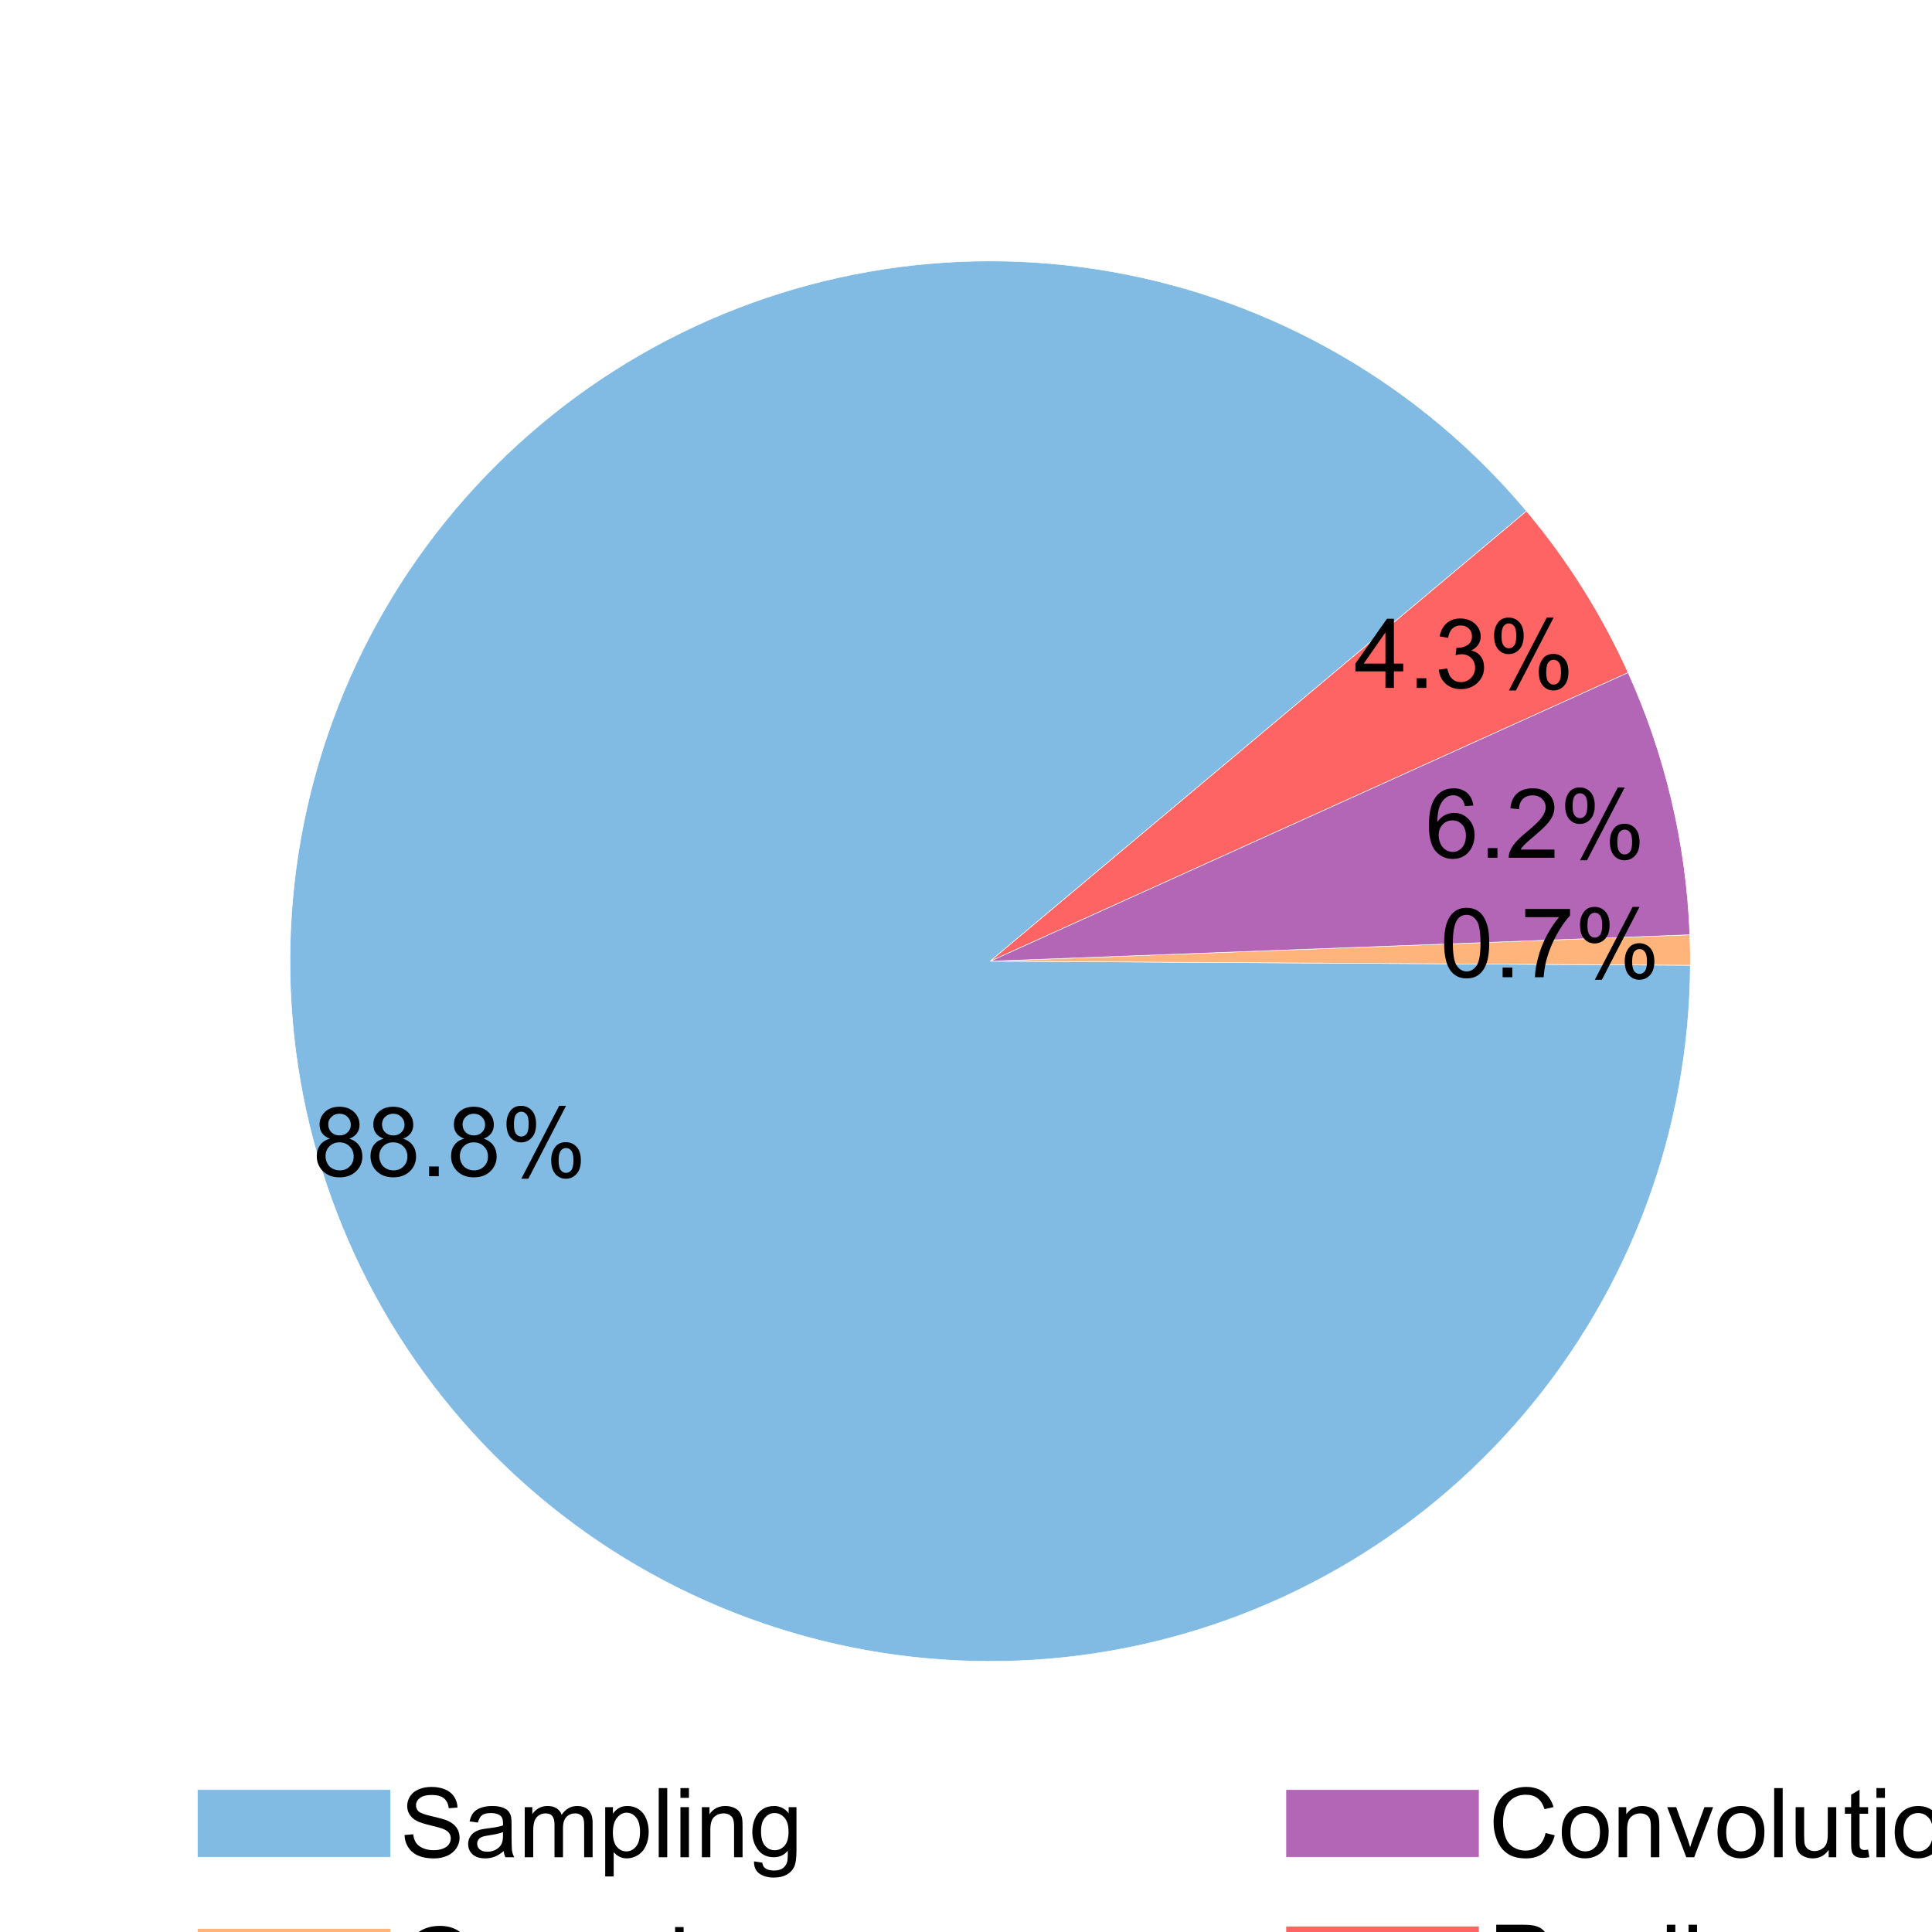
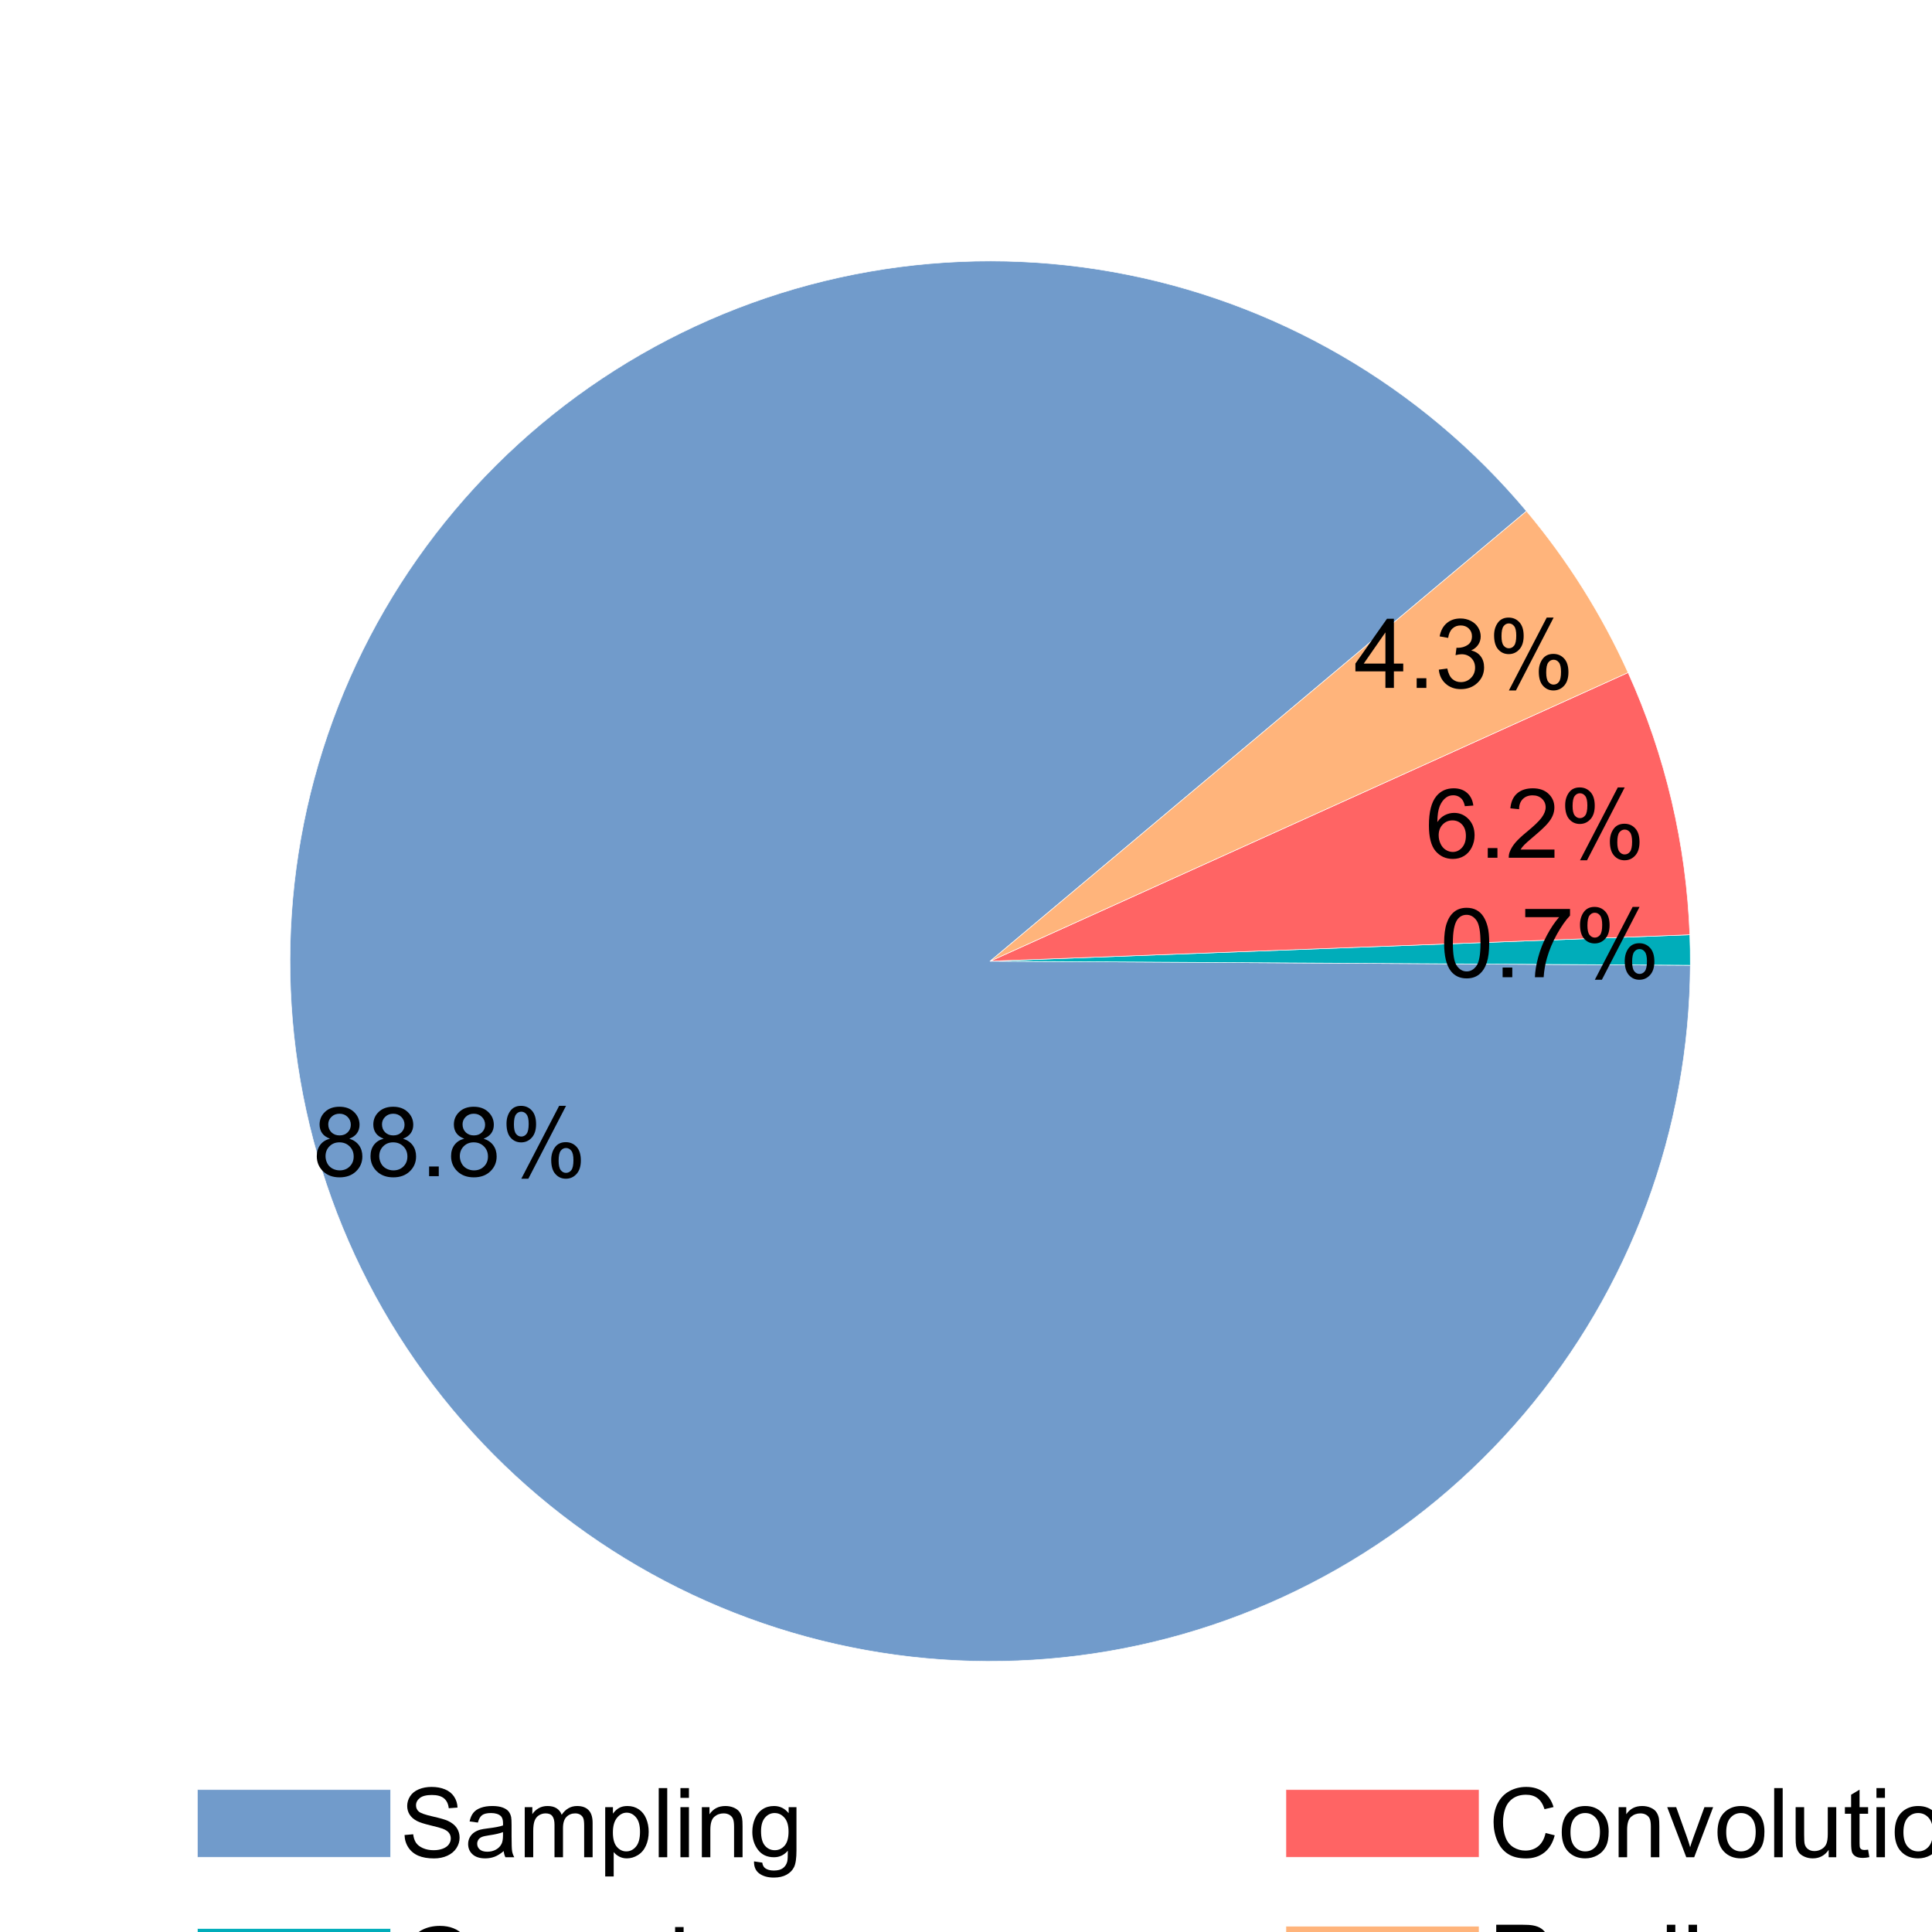
<svg xmlns="http://www.w3.org/2000/svg" xmlns:xlink="http://www.w3.org/1999/xlink" height="360pt" version="1.1" viewBox="0 0 360 360" width="360pt">
  <defs>
    <style type="text/css">
*{stroke-linecap:butt;stroke-linejoin:round;}
  </style>
  </defs>
  <g id="figure_1">
    <g id="patch_1">
      <path d="M 0 360  L 360 360  L 360 0  L 0 0  z " style="fill:#ffffff;" />
    </g>
    <g id="axes_1">
      <g id="patch_2">
-         <path d="M 284.441 95.239  C 274.669 83.594 262.936 73.745 249.773 66.139  C 236.61 58.533 222.219 53.286 207.249 50.635  C 192.279 47.984 176.961 47.97 161.987 50.593  C 147.012 53.217 132.611 58.437 119.434 66.019  C 106.257 73.601 94.506 83.428 84.713 95.056  C 74.919 106.684 67.233 119.935 62.002 134.209  C 56.771 148.483 54.075 163.563 54.036 178.765  C 53.997 193.968 56.616 209.061 61.774 223.361  C 66.931 237.662 74.549 250.952 84.283 262.63  C 94.016 274.308 105.716 284.196 118.854 291.845  C 131.992 299.495 146.366 304.789 161.327 307.49  C 176.288 310.19 191.606 310.254 206.589 307.68  C 221.572 305.106 235.991 299.933 249.193 292.395  C 262.395 284.856 274.178 275.068 284.009 263.473  C 293.841 251.877 301.571 238.652 306.849 224.395  C 312.127 210.138 314.873 195.068 314.962 179.865  L 184.5 179.1  L 284.441 95.239  z " style="fill:#81bae2;stroke:#ffffff;stroke-linejoin:miter;stroke-width:0.1;" />
+         <path d="M 284.441 95.239  C 274.669 83.594 262.936 73.745 249.773 66.139  C 236.61 58.533 222.219 53.286 207.249 50.635  C 192.279 47.984 176.961 47.97 161.987 50.593  C 147.012 53.217 132.611 58.437 119.434 66.019  C 106.257 73.601 94.506 83.428 84.713 95.056  C 74.919 106.684 67.233 119.935 62.002 134.209  C 56.771 148.483 54.075 163.563 54.036 178.765  C 53.997 193.968 56.616 209.061 61.774 223.361  C 66.931 237.662 74.549 250.952 84.283 262.63  C 94.016 274.308 105.716 284.196 118.854 291.845  C 131.992 299.495 146.366 304.789 161.327 307.49  C 176.288 310.19 191.606 310.254 206.589 307.68  C 221.572 305.106 235.991 299.933 249.193 292.395  C 262.395 284.856 274.178 275.068 284.009 263.473  C 293.841 251.877 301.571 238.652 306.849 224.395  C 312.127 210.138 314.873 195.068 314.962 179.865  L 184.5 179.1  L 284.441 95.239  z " style="fill:#719bcb;stroke:#ffffff;stroke-linejoin:miter;stroke-width:0.1;" />
      </g>
      <g id="patch_3">
-         <path d="M 314.962 179.865  C 314.967 178.918 314.963 177.97 314.947 177.022  C 314.932 176.075 314.907 175.127 314.871 174.18  L 184.5 179.1  L 314.962 179.865  z " style="fill:#ffb47b;stroke:#ffffff;stroke-linejoin:miter;stroke-width:0.1;" />
+         <path d="M 314.962 179.865  C 314.967 178.918 314.963 177.97 314.947 177.022  C 314.932 176.075 314.907 175.127 314.871 174.18  L 184.5 179.1  L 314.962 179.865  z " style="fill:#00adba;stroke:#ffffff;stroke-linejoin:miter;stroke-width:0.1;" />
      </g>
      <g id="patch_4">
-         <path d="M 314.871 174.18  C 314.554 165.762 313.421 157.394 311.49 149.193  C 309.559 140.993 306.838 132.999 303.365 125.324  L 184.5 179.1  L 314.871 174.18  z " style="fill:#b466b6;stroke:#ffffff;stroke-linejoin:miter;stroke-width:0.1;" />
+         <path d="M 314.871 174.18  C 314.554 165.762 313.421 157.394 311.49 149.193  C 309.559 140.993 306.838 132.999 303.365 125.324  L 184.5 179.1  L 314.871 174.18  z " style="fill:#ff6464;stroke:#ffffff;stroke-linejoin:miter;stroke-width:0.1;" />
      </g>
      <g id="patch_5">
-         <path d="M 303.365 125.324  C 300.915 119.908 298.098 114.666 294.933 109.634  C 291.767 104.602 288.262 99.793 284.441 95.239  L 184.5 179.1  L 303.365 125.324  z " style="fill:#ff6464;stroke:#ffffff;stroke-linejoin:miter;stroke-width:0.1;" />
+         <path d="M 303.365 125.324  C 300.915 119.908 298.098 114.666 294.933 109.634  C 291.767 104.602 288.262 99.793 284.441 95.239  L 184.5 179.1  L 303.365 125.324  z " style="fill:#ffb47b;stroke:#ffffff;stroke-linejoin:miter;stroke-width:0.1;" />
      </g>
      <g id="matplotlib.axis_1" />
      <g id="matplotlib.axis_2" />
      <g id="legend_1">
        <g id="patch_6">
-           <path d="M 36.774 346.07  L 72.774 346.07  L 72.774 333.47  L 36.774 333.47  z " style="fill:#81bae2;stroke:#ffffff;stroke-linejoin:miter;stroke-width:0.1;" />
+           <path d="M 36.774 346.07  L 72.774 346.07  L 72.774 333.47  L 36.774 333.47  z " style="fill:#719bcb;stroke:#ffffff;stroke-linejoin:miter;stroke-width:0.1;" />
        </g>
        <g id="text_1">
          <defs>
            <path d="M 4.5 23  L 13.422 23.781  Q 14.062 18.406 16.375 14.969  Q 18.703 11.531 23.578 9.406  Q 28.469 7.281 34.578 7.281  Q 39.984 7.281 44.141 8.891  Q 48.297 10.5 50.312 13.297  Q 52.344 16.109 52.344 19.438  Q 52.344 22.797 50.391 25.312  Q 48.438 27.828 43.953 29.547  Q 41.062 30.672 31.203 33.031  Q 21.344 35.406 17.391 37.5  Q 12.25 40.188 9.734 44.156  Q 7.234 48.141 7.234 53.078  Q 7.234 58.5 10.297 63.203  Q 13.375 67.922 19.281 70.359  Q 25.203 72.797 32.422 72.797  Q 40.375 72.797 46.453 70.234  Q 52.547 67.672 55.812 62.688  Q 59.078 57.719 59.328 51.422  L 50.25 50.734  Q 49.516 57.516 45.281 60.984  Q 41.062 64.453 32.812 64.453  Q 24.219 64.453 20.281 61.297  Q 16.359 58.156 16.359 53.719  Q 16.359 49.859 19.141 47.359  Q 21.875 44.875 33.422 42.266  Q 44.969 39.656 49.266 37.703  Q 55.516 34.812 58.484 30.391  Q 61.469 25.984 61.469 20.219  Q 61.469 14.5 58.203 9.438  Q 54.938 4.391 48.797 1.578  Q 42.672 -1.219 35.016 -1.219  Q 25.297 -1.219 18.719 1.609  Q 12.156 4.438 8.422 10.125  Q 4.688 15.828 4.5 23  z " id="ArialMT-83" />
            <path d="M 40.438 6.391  Q 35.547 2.25 31.031 0.531  Q 26.516 -1.172 21.344 -1.172  Q 12.797 -1.172 8.203 3  Q 3.609 7.172 3.609 13.672  Q 3.609 17.484 5.344 20.625  Q 7.078 23.781 9.891 25.688  Q 12.703 27.594 16.219 28.562  Q 18.797 29.25 24.031 29.891  Q 34.672 31.156 39.703 32.906  Q 39.75 34.719 39.75 35.203  Q 39.75 40.578 37.25 42.781  Q 33.891 45.75 27.25 45.75  Q 21.047 45.75 18.094 43.578  Q 15.141 41.406 13.719 35.891  L 5.125 37.062  Q 6.297 42.578 8.984 45.969  Q 11.672 49.359 16.75 51.188  Q 21.828 53.031 28.516 53.031  Q 35.156 53.031 39.297 51.469  Q 43.453 49.906 45.406 47.531  Q 47.359 45.172 48.141 41.547  Q 48.578 39.312 48.578 33.453  L 48.578 21.734  Q 48.578 9.469 49.141 6.219  Q 49.703 2.984 51.375 0  L 42.188 0  Q 40.828 2.734 40.438 6.391  z M 39.703 26.031  Q 34.906 24.078 25.344 22.703  Q 19.922 21.922 17.672 20.938  Q 15.438 19.969 14.203 18.094  Q 12.984 16.219 12.984 13.922  Q 12.984 10.406 15.641 8.062  Q 18.312 5.719 23.438 5.719  Q 28.516 5.719 32.469 7.938  Q 36.422 10.156 38.281 14.016  Q 39.703 17 39.703 22.797  z " id="ArialMT-97" />
            <path d="M 6.594 0  L 6.594 51.859  L 14.453 51.859  L 14.453 44.578  Q 16.891 48.391 20.938 50.703  Q 25 53.031 30.172 53.031  Q 35.938 53.031 39.625 50.641  Q 43.312 48.25 44.828 43.953  Q 50.984 53.031 60.844 53.031  Q 68.562 53.031 72.703 48.75  Q 76.859 44.484 76.859 35.594  L 76.859 0  L 68.109 0  L 68.109 32.672  Q 68.109 37.938 67.25 40.25  Q 66.406 42.578 64.156 43.984  Q 61.922 45.406 58.891 45.406  Q 53.422 45.406 49.797 41.766  Q 46.188 38.141 46.188 30.125  L 46.188 0  L 37.406 0  L 37.406 33.688  Q 37.406 39.547 35.25 42.469  Q 33.109 45.406 28.219 45.406  Q 24.516 45.406 21.359 43.453  Q 18.219 41.5 16.797 37.734  Q 15.375 33.984 15.375 26.906  L 15.375 0  z " id="ArialMT-109" />
            <path d="M 6.594 -19.875  L 6.594 51.859  L 14.594 51.859  L 14.594 45.125  Q 17.438 49.078 21 51.047  Q 24.562 53.031 29.641 53.031  Q 36.281 53.031 41.359 49.609  Q 46.438 46.188 49.016 39.953  Q 51.609 33.734 51.609 26.312  Q 51.609 18.359 48.75 11.984  Q 45.906 5.609 40.453 2.219  Q 35.016 -1.172 29 -1.172  Q 24.609 -1.172 21.109 0.688  Q 17.625 2.547 15.375 5.375  L 15.375 -19.875  z M 14.547 25.641  Q 14.547 15.625 18.594 10.844  Q 22.656 6.062 28.422 6.062  Q 34.281 6.062 38.453 11.016  Q 42.625 15.969 42.625 26.375  Q 42.625 36.281 38.547 41.203  Q 34.469 46.141 28.812 46.141  Q 23.188 46.141 18.859 40.891  Q 14.547 35.641 14.547 25.641  z " id="ArialMT-112" />
            <path d="M 6.391 0  L 6.391 71.578  L 15.188 71.578  L 15.188 0  z " id="ArialMT-108" />
            <path d="M 6.641 61.469  L 6.641 71.578  L 15.438 71.578  L 15.438 61.469  z M 6.641 0  L 6.641 51.859  L 15.438 51.859  L 15.438 0  z " id="ArialMT-105" />
            <path d="M 6.594 0  L 6.594 51.859  L 14.5 51.859  L 14.5 44.484  Q 20.219 53.031 31 53.031  Q 35.688 53.031 39.625 51.344  Q 43.562 49.656 45.516 46.922  Q 47.469 44.188 48.25 40.438  Q 48.734 37.984 48.734 31.891  L 48.734 0  L 39.938 0  L 39.938 31.547  Q 39.938 36.922 38.906 39.578  Q 37.891 42.234 35.281 43.812  Q 32.672 45.406 29.156 45.406  Q 23.531 45.406 19.453 41.844  Q 15.375 38.281 15.375 28.328  L 15.375 0  z " id="ArialMT-110" />
            <path d="M 4.984 -4.297  L 13.531 -5.562  Q 14.062 -9.516 16.5 -11.328  Q 19.781 -13.766 25.438 -13.766  Q 31.547 -13.766 34.859 -11.328  Q 38.188 -8.891 39.359 -4.5  Q 40.047 -1.812 39.984 6.781  Q 34.234 0 25.641 0  Q 14.938 0 9.078 7.719  Q 3.219 15.438 3.219 26.219  Q 3.219 33.641 5.906 39.906  Q 8.594 46.188 13.688 49.609  Q 18.797 53.031 25.688 53.031  Q 34.859 53.031 40.828 45.609  L 40.828 51.859  L 48.922 51.859  L 48.922 7.031  Q 48.922 -5.078 46.453 -10.125  Q 44 -15.188 38.641 -18.109  Q 33.297 -21.047 25.484 -21.047  Q 16.219 -21.047 10.5 -16.875  Q 4.781 -12.703 4.984 -4.297  z M 12.25 26.859  Q 12.25 16.656 16.297 11.969  Q 20.359 7.281 26.469 7.281  Q 32.516 7.281 36.609 11.938  Q 40.719 16.609 40.719 26.562  Q 40.719 36.078 36.5 40.906  Q 32.281 45.75 26.312 45.75  Q 20.453 45.75 16.344 40.984  Q 12.25 36.234 12.25 26.859  z " id="ArialMT-103" />
          </defs>
          <g transform="translate(74.574 346.0697)scale(0.18 -0.18)">
            <use xlink:href="#ArialMT-83" />
            <use x="66.699" xlink:href="#ArialMT-97" />
            <use x="122.314" xlink:href="#ArialMT-109" />
            <use x="205.615" xlink:href="#ArialMT-112" />
            <use x="261.23" xlink:href="#ArialMT-108" />
            <use x="283.447" xlink:href="#ArialMT-105" />
            <use x="305.664" xlink:href="#ArialMT-110" />
            <use x="361.279" xlink:href="#ArialMT-103" />
          </g>
        </g>
        <g id="patch_7">
-           <path d="M 36.774 371.962  L 72.774 371.962  L 72.774 359.362  L 36.774 359.362  z " style="fill:#ffb47b;stroke:#ffffff;stroke-linejoin:miter;stroke-width:0.1;" />
+           <path d="M 36.774 371.962  L 72.774 371.962  L 72.774 359.362  L 36.774 359.362  z " style="fill:#00adba;stroke:#ffffff;stroke-linejoin:miter;stroke-width:0.1;" />
        </g>
        <g id="text_2">
          <defs>
            <path d="M 41.219 28.078  L 41.219 36.469  L 71.531 36.531  L 71.531 9.969  Q 64.547 4.391 57.125 1.578  Q 49.703 -1.219 41.891 -1.219  Q 31.344 -1.219 22.719 3.297  Q 14.109 7.812 9.719 16.359  Q 5.328 24.906 5.328 35.453  Q 5.328 45.906 9.688 54.953  Q 14.062 64.016 22.266 68.406  Q 30.469 72.797 41.156 72.797  Q 48.922 72.797 55.188 70.281  Q 61.469 67.781 65.031 63.281  Q 68.609 58.797 70.453 51.562  L 61.922 49.219  Q 60.297 54.688 57.906 57.812  Q 55.516 60.938 51.062 62.812  Q 46.625 64.703 41.219 64.703  Q 34.719 64.703 29.984 62.719  Q 25.25 60.75 22.344 57.516  Q 19.438 54.297 17.828 50.438  Q 15.094 43.797 15.094 36.031  Q 15.094 26.469 18.391 20.016  Q 21.688 13.578 27.984 10.453  Q 34.281 7.328 41.359 7.328  Q 47.516 7.328 53.375 9.688  Q 59.234 12.062 62.25 14.75  L 62.25 28.078  z " id="ArialMT-71" />
            <path d="M 6.5 0  L 6.5 51.859  L 14.406 51.859  L 14.406 44  Q 17.438 49.516 20 51.266  Q 22.562 53.031 25.641 53.031  Q 30.078 53.031 34.672 50.203  L 31.641 42.047  Q 28.422 43.953 25.203 43.953  Q 22.312 43.953 20.016 42.219  Q 17.719 40.484 16.75 37.406  Q 15.281 32.719 15.281 27.156  L 15.281 0  z " id="ArialMT-114" />
            <path d="M 3.328 25.922  Q 3.328 40.328 11.328 47.266  Q 18.016 53.031 27.641 53.031  Q 38.328 53.031 45.109 46.016  Q 51.906 39.016 51.906 26.656  Q 51.906 16.656 48.906 10.906  Q 45.906 5.172 40.156 2  Q 34.422 -1.172 27.641 -1.172  Q 16.75 -1.172 10.031 5.812  Q 3.328 12.797 3.328 25.922  z M 12.359 25.922  Q 12.359 15.969 16.703 11.016  Q 21.047 6.062 27.641 6.062  Q 34.188 6.062 38.531 11.031  Q 42.875 16.016 42.875 26.219  Q 42.875 35.844 38.5 40.797  Q 34.125 45.75 27.641 45.75  Q 21.047 45.75 16.703 40.812  Q 12.359 35.891 12.359 25.922  z " id="ArialMT-111" />
            <path d="M 40.578 0  L 40.578 7.625  Q 34.516 -1.172 24.125 -1.172  Q 19.531 -1.172 15.547 0.578  Q 11.578 2.344 9.641 5  Q 7.719 7.672 6.938 11.531  Q 6.391 14.109 6.391 19.734  L 6.391 51.859  L 15.188 51.859  L 15.188 23.094  Q 15.188 16.219 15.719 13.812  Q 16.547 10.359 19.234 8.375  Q 21.922 6.391 25.875 6.391  Q 29.828 6.391 33.297 8.422  Q 36.766 10.453 38.203 13.938  Q 39.656 17.438 39.656 24.078  L 39.656 51.859  L 48.438 51.859  L 48.438 0  z " id="ArialMT-117" />
          </defs>
          <g transform="translate(74.574 371.9616)scale(0.18 -0.18)">
            <use xlink:href="#ArialMT-71" />
            <use x="77.783" xlink:href="#ArialMT-114" />
            <use x="111.084" xlink:href="#ArialMT-111" />
            <use x="166.699" xlink:href="#ArialMT-117" />
            <use x="222.314" xlink:href="#ArialMT-112" />
            <use x="277.93" xlink:href="#ArialMT-105" />
            <use x="300.146" xlink:href="#ArialMT-110" />
            <use x="355.762" xlink:href="#ArialMT-103" />
          </g>
        </g>
        <g id="patch_8">
-           <path d="M 239.612 346.07  L 275.611 346.07  L 275.611 333.47  L 239.612 333.47  z " style="fill:#b466b6;stroke:#ffffff;stroke-linejoin:miter;stroke-width:0.1;" />
+           <path d="M 239.612 346.07  L 275.611 346.07  L 275.611 333.47  L 239.612 333.47  z " style="fill:#ff6464;stroke:#ffffff;stroke-linejoin:miter;stroke-width:0.1;" />
        </g>
        <g id="text_3">
          <defs>
            <path d="M 58.797 25.094  L 68.266 22.703  Q 65.281 11.031 57.547 4.906  Q 49.812 -1.219 38.625 -1.219  Q 27.047 -1.219 19.797 3.484  Q 12.547 8.203 8.766 17.141  Q 4.984 26.078 4.984 36.328  Q 4.984 47.516 9.25 55.828  Q 13.531 64.156 21.406 68.469  Q 29.297 72.797 38.766 72.797  Q 49.516 72.797 56.828 67.328  Q 64.156 61.859 67.047 51.953  L 57.719 49.75  Q 55.219 57.562 50.484 61.125  Q 45.75 64.703 38.578 64.703  Q 30.328 64.703 24.781 60.734  Q 19.234 56.781 16.984 50.109  Q 14.75 43.453 14.75 36.375  Q 14.75 27.25 17.406 20.438  Q 20.062 13.625 25.672 10.25  Q 31.297 6.891 37.844 6.891  Q 45.797 6.891 51.312 11.469  Q 56.844 16.062 58.797 25.094  z " id="ArialMT-67" />
            <path d="M 21 0  L 1.266 51.859  L 10.547 51.859  L 21.688 20.797  Q 23.484 15.766 25 10.359  Q 26.172 14.453 28.266 20.219  L 39.797 51.859  L 48.828 51.859  L 29.203 0  z " id="ArialMT-118" />
            <path d="M 25.781 7.859  L 27.047 0.094  Q 23.344 -0.688 20.406 -0.688  Q 15.625 -0.688 12.984 0.828  Q 10.359 2.344 9.281 4.812  Q 8.203 7.281 8.203 15.188  L 8.203 45.016  L 1.766 45.016  L 1.766 51.859  L 8.203 51.859  L 8.203 64.703  L 16.938 69.969  L 16.938 51.859  L 25.781 51.859  L 25.781 45.016  L 16.938 45.016  L 16.938 14.703  Q 16.938 10.938 17.406 9.859  Q 17.875 8.797 18.922 8.156  Q 19.969 7.516 21.922 7.516  Q 23.391 7.516 25.781 7.859  z " id="ArialMT-116" />
          </defs>
          <g transform="translate(277.4115 346.0697)scale(0.18 -0.18)">
            <use xlink:href="#ArialMT-67" />
            <use x="72.217" xlink:href="#ArialMT-111" />
            <use x="127.832" xlink:href="#ArialMT-110" />
            <use x="183.447" xlink:href="#ArialMT-118" />
            <use x="233.447" xlink:href="#ArialMT-111" />
            <use x="289.062" xlink:href="#ArialMT-108" />
            <use x="311.279" xlink:href="#ArialMT-117" />
            <use x="366.895" xlink:href="#ArialMT-116" />
            <use x="394.678" xlink:href="#ArialMT-105" />
            <use x="416.895" xlink:href="#ArialMT-111" />
            <use x="472.51" xlink:href="#ArialMT-110" />
          </g>
        </g>
        <g id="patch_9">
-           <path d="M 239.612 371.531  L 275.611 371.531  L 275.611 358.931  L 239.612 358.931  z " style="fill:#ff6464;stroke:#ffffff;stroke-linejoin:miter;stroke-width:0.1;" />
+           <path d="M 239.612 371.531  L 275.611 371.531  L 275.611 358.931  L 239.612 358.931  z " style="fill:#ffb47b;stroke:#ffffff;stroke-linejoin:miter;stroke-width:0.1;" />
        </g>
        <g id="text_4">
          <defs>
            <path d="M 7.719 0  L 7.719 71.578  L 34.719 71.578  Q 41.844 71.578 45.609 70.906  Q 50.875 70.016 54.438 67.547  Q 58.016 65.094 60.188 60.641  Q 62.359 56.203 62.359 50.875  Q 62.359 41.75 56.547 35.422  Q 50.734 29.109 35.547 29.109  L 17.188 29.109  L 17.188 0  z M 17.188 37.547  L 35.688 37.547  Q 44.875 37.547 48.734 40.969  Q 52.594 44.391 52.594 50.594  Q 52.594 55.078 50.312 58.266  Q 48.047 61.469 44.344 62.5  Q 41.938 63.141 35.5 63.141  L 17.188 63.141  z " id="ArialMT-80" />
          </defs>
          <g transform="translate(277.4115 371.5312)scale(0.18 -0.18)">
            <use xlink:href="#ArialMT-80" />
            <use x="66.699" xlink:href="#ArialMT-111" />
            <use x="122.314" xlink:href="#ArialMT-111" />
            <use x="177.93" xlink:href="#ArialMT-108" />
            <use x="200.146" xlink:href="#ArialMT-105" />
            <use x="222.363" xlink:href="#ArialMT-110" />
            <use x="277.979" xlink:href="#ArialMT-103" />
          </g>
        </g>
      </g>
      <g id="text_5">
        <defs>
          <path d="M 17.672 38.812  Q 12.203 40.828 9.562 44.531  Q 6.938 48.25 6.938 53.422  Q 6.938 61.234 12.547 66.547  Q 18.172 71.875 27.484 71.875  Q 36.859 71.875 42.578 66.422  Q 48.297 60.984 48.297 53.172  Q 48.297 48.188 45.672 44.5  Q 43.062 40.828 37.75 38.812  Q 44.344 36.672 47.781 31.875  Q 51.219 27.094 51.219 20.453  Q 51.219 11.281 44.719 5.031  Q 38.234 -1.219 27.641 -1.219  Q 17.047 -1.219 10.547 5.047  Q 4.047 11.328 4.047 20.703  Q 4.047 27.688 7.594 32.391  Q 11.141 37.109 17.672 38.812  z M 15.922 53.719  Q 15.922 48.641 19.188 45.406  Q 22.469 42.188 27.688 42.188  Q 32.766 42.188 36.016 45.375  Q 39.266 48.578 39.266 53.219  Q 39.266 58.062 35.906 61.359  Q 32.562 64.656 27.594 64.656  Q 22.562 64.656 19.234 61.422  Q 15.922 58.203 15.922 53.719  z M 13.094 20.656  Q 13.094 16.891 14.875 13.375  Q 16.656 9.859 20.172 7.922  Q 23.688 6 27.734 6  Q 34.031 6 38.125 10.047  Q 42.234 14.109 42.234 20.359  Q 42.234 26.703 38.016 30.859  Q 33.797 35.016 27.438 35.016  Q 21.234 35.016 17.156 30.906  Q 13.094 26.812 13.094 20.656  z " id="ArialMT-56" />
          <path d="M 9.078 0  L 9.078 10.016  L 19.094 10.016  L 19.094 0  z " id="ArialMT-46" />
          <path d="M 5.812 54.391  Q 5.812 62.062 9.672 67.422  Q 13.531 72.797 20.844 72.797  Q 27.594 72.797 32 67.984  Q 36.422 63.188 36.422 53.859  Q 36.422 44.781 31.953 39.875  Q 27.484 34.969 20.953 34.969  Q 14.453 34.969 10.125 39.797  Q 5.812 44.625 5.812 54.391  z M 21.094 66.75  Q 17.828 66.75 15.656 63.906  Q 13.484 61.078 13.484 53.516  Q 13.484 46.625 15.672 43.812  Q 17.875 41.016 21.094 41.016  Q 24.422 41.016 26.594 43.844  Q 28.766 46.688 28.766 54.203  Q 28.766 61.141 26.562 63.938  Q 24.359 66.75 21.094 66.75  z M 21.141 -2.641  L 60.297 72.797  L 67.438 72.797  L 28.422 -2.641  z M 52.094 16.797  Q 52.094 24.516 55.953 29.859  Q 59.812 35.203 67.188 35.203  Q 73.922 35.203 78.344 30.391  Q 82.766 25.594 82.766 16.266  Q 82.766 7.172 78.297 2.266  Q 73.828 -2.641 67.234 -2.641  Q 60.75 -2.641 56.422 2.219  Q 52.094 7.078 52.094 16.797  z M 67.438 29.156  Q 64.109 29.156 61.938 26.312  Q 59.766 23.484 59.766 15.922  Q 59.766 9.078 61.953 6.25  Q 64.156 3.422 67.391 3.422  Q 70.75 3.422 72.922 6.25  Q 75.094 9.078 75.094 16.609  Q 75.094 23.531 72.891 26.344  Q 70.703 29.156 67.438 29.156  z " id="ArialMT-37" />
          <path id="ArialMT-32" />
        </defs>
        <g transform="translate(58.30073 219.1625)scale(0.18 -0.18)">
          <use xlink:href="#ArialMT-56" />
          <use x="55.615" xlink:href="#ArialMT-56" />
          <use x="111.23" xlink:href="#ArialMT-46" />
          <use x="139.014" xlink:href="#ArialMT-56" />
          <use x="194.629" xlink:href="#ArialMT-37" />
          <use x="283.545" xlink:href="#ArialMT-32" />
        </g>
      </g>
      <g id="text_6">
        <defs>
          <path d="M 4.156 35.297  Q 4.156 48 6.766 55.734  Q 9.375 63.484 14.516 67.672  Q 19.672 71.875 27.484 71.875  Q 33.25 71.875 37.594 69.547  Q 41.938 67.234 44.766 62.859  Q 47.609 58.5 49.219 52.219  Q 50.828 45.953 50.828 35.297  Q 50.828 22.703 48.234 14.969  Q 45.656 7.234 40.5 3  Q 35.359 -1.219 27.484 -1.219  Q 17.141 -1.219 11.234 6.203  Q 4.156 15.141 4.156 35.297  z M 13.188 35.297  Q 13.188 17.672 17.312 11.828  Q 21.438 6 27.484 6  Q 33.547 6 37.672 11.859  Q 41.797 17.719 41.797 35.297  Q 41.797 52.984 37.672 58.781  Q 33.547 64.594 27.391 64.594  Q 21.344 64.594 17.719 59.469  Q 13.188 52.938 13.188 35.297  z " id="ArialMT-48" />
          <path d="M 4.734 62.203  L 4.734 70.656  L 51.078 70.656  L 51.078 63.812  Q 44.234 56.547 37.516 44.484  Q 30.812 32.422 27.156 19.672  Q 24.516 10.688 23.781 0  L 14.75 0  Q 14.891 8.453 18.062 20.406  Q 21.234 32.375 27.172 43.484  Q 33.109 54.594 39.797 62.203  z " id="ArialMT-55" />
        </defs>
        <g transform="translate(268.345 182.0911)scale(0.18 -0.18)">
          <use xlink:href="#ArialMT-48" />
          <use x="55.615" xlink:href="#ArialMT-46" />
          <use x="83.398" xlink:href="#ArialMT-55" />
          <use x="139.014" xlink:href="#ArialMT-37" />
        </g>
      </g>
      <g id="text_7">
        <defs>
          <path d="M 49.75 54.047  L 41.016 53.375  Q 39.844 58.547 37.703 60.891  Q 34.125 64.656 28.906 64.656  Q 24.703 64.656 21.531 62.312  Q 17.391 59.281 14.984 53.469  Q 12.594 47.656 12.5 36.922  Q 15.672 41.75 20.266 44.094  Q 24.859 46.438 29.891 46.438  Q 38.672 46.438 44.844 39.969  Q 51.031 33.5 51.031 23.25  Q 51.031 16.5 48.125 10.719  Q 45.219 4.938 40.141 1.859  Q 35.062 -1.219 28.609 -1.219  Q 17.625 -1.219 10.688 6.859  Q 3.766 14.938 3.766 33.5  Q 3.766 54.25 11.422 63.672  Q 18.109 71.875 29.438 71.875  Q 37.891 71.875 43.281 67.141  Q 48.688 62.406 49.75 54.047  z M 13.875 23.188  Q 13.875 18.656 15.797 14.5  Q 17.719 10.359 21.188 8.172  Q 24.656 6 28.469 6  Q 34.031 6 38.031 10.484  Q 42.047 14.984 42.047 22.703  Q 42.047 30.125 38.078 34.391  Q 34.125 38.672 28.125 38.672  Q 22.172 38.672 18.016 34.391  Q 13.875 30.125 13.875 23.188  z " id="ArialMT-54" />
          <path d="M 50.344 8.453  L 50.344 0  L 3.031 0  Q 2.938 3.172 4.047 6.109  Q 5.859 10.938 9.828 15.625  Q 13.812 20.312 21.344 26.469  Q 33.016 36.031 37.109 41.625  Q 41.219 47.219 41.219 52.203  Q 41.219 57.422 37.469 61  Q 33.734 64.594 27.734 64.594  Q 21.391 64.594 17.578 60.781  Q 13.766 56.984 13.719 50.25  L 4.688 51.172  Q 5.609 61.281 11.656 66.578  Q 17.719 71.875 27.938 71.875  Q 38.234 71.875 44.234 66.156  Q 50.25 60.453 50.25 52  Q 50.25 47.703 48.484 43.547  Q 46.734 39.406 42.656 34.812  Q 38.578 30.219 29.109 22.219  Q 21.188 15.578 18.938 13.203  Q 16.703 10.844 15.234 8.453  z " id="ArialMT-50" />
        </defs>
        <g transform="translate(265.579 159.828)scale(0.18 -0.18)">
          <use xlink:href="#ArialMT-54" />
          <use x="55.615" xlink:href="#ArialMT-46" />
          <use x="83.398" xlink:href="#ArialMT-50" />
          <use x="139.014" xlink:href="#ArialMT-37" />
        </g>
      </g>
      <g id="text_8">
        <defs>
          <path d="M 32.328 0  L 32.328 17.141  L 1.266 17.141  L 1.266 25.203  L 33.938 71.578  L 41.109 71.578  L 41.109 25.203  L 50.781 25.203  L 50.781 17.141  L 41.109 17.141  L 41.109 0  z M 32.328 25.203  L 32.328 57.469  L 9.906 25.203  z " id="ArialMT-52" />
          <path d="M 4.203 18.891  L 12.984 20.062  Q 14.5 12.594 18.141 9.297  Q 21.781 6 27 6  Q 33.203 6 37.469 10.297  Q 41.75 14.594 41.75 20.953  Q 41.75 27 37.797 30.922  Q 33.844 34.859 27.734 34.859  Q 25.25 34.859 21.531 33.891  L 22.516 41.609  Q 23.391 41.5 23.922 41.5  Q 29.547 41.5 34.031 44.422  Q 38.531 47.359 38.531 53.469  Q 38.531 58.297 35.25 61.469  Q 31.984 64.656 26.812 64.656  Q 21.688 64.656 18.266 61.422  Q 14.844 58.203 13.875 51.766  L 5.078 53.328  Q 6.688 62.156 12.391 67.016  Q 18.109 71.875 26.609 71.875  Q 32.469 71.875 37.391 69.359  Q 42.328 66.844 44.938 62.5  Q 47.562 58.156 47.562 53.266  Q 47.562 48.641 45.062 44.828  Q 42.578 41.016 37.703 38.766  Q 44.047 37.312 47.562 32.688  Q 51.078 28.078 51.078 21.141  Q 51.078 11.766 44.234 5.25  Q 37.406 -1.266 26.953 -1.266  Q 17.531 -1.266 11.297 4.344  Q 5.078 9.969 4.203 18.891  z " id="ArialMT-51" />
        </defs>
        <g transform="translate(252.3331 128.1806)scale(0.18 -0.18)">
          <use xlink:href="#ArialMT-52" />
          <use x="55.615" xlink:href="#ArialMT-46" />
          <use x="83.398" xlink:href="#ArialMT-51" />
          <use x="139.014" xlink:href="#ArialMT-37" />
        </g>
      </g>
    </g>
  </g>
</svg>
